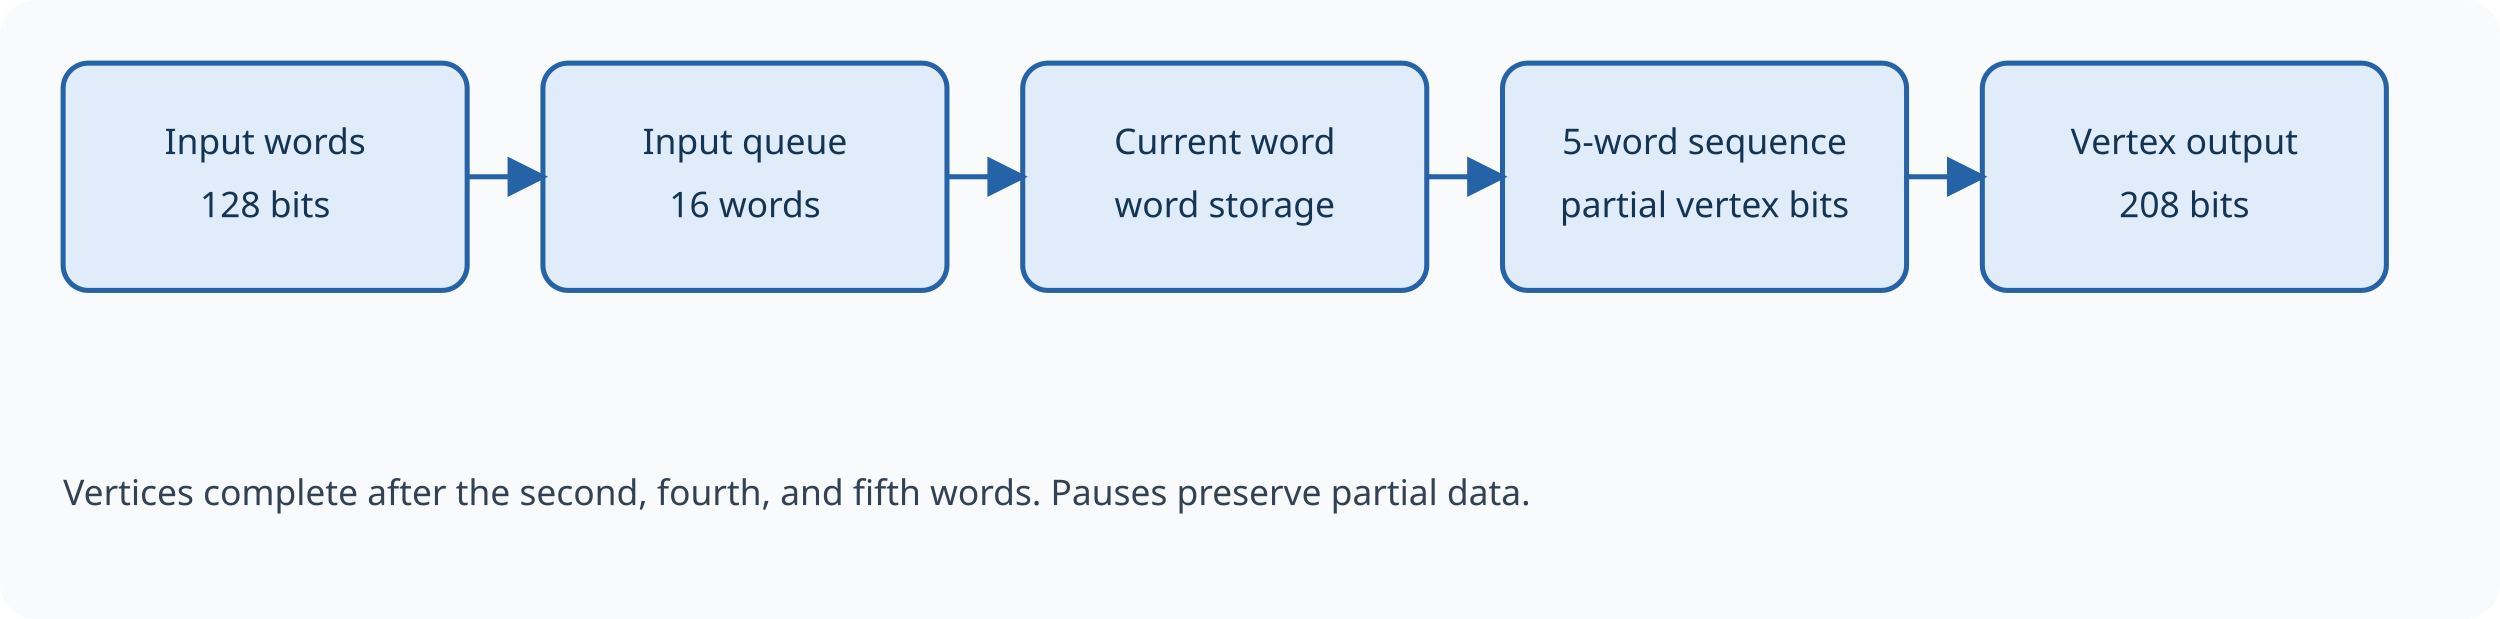
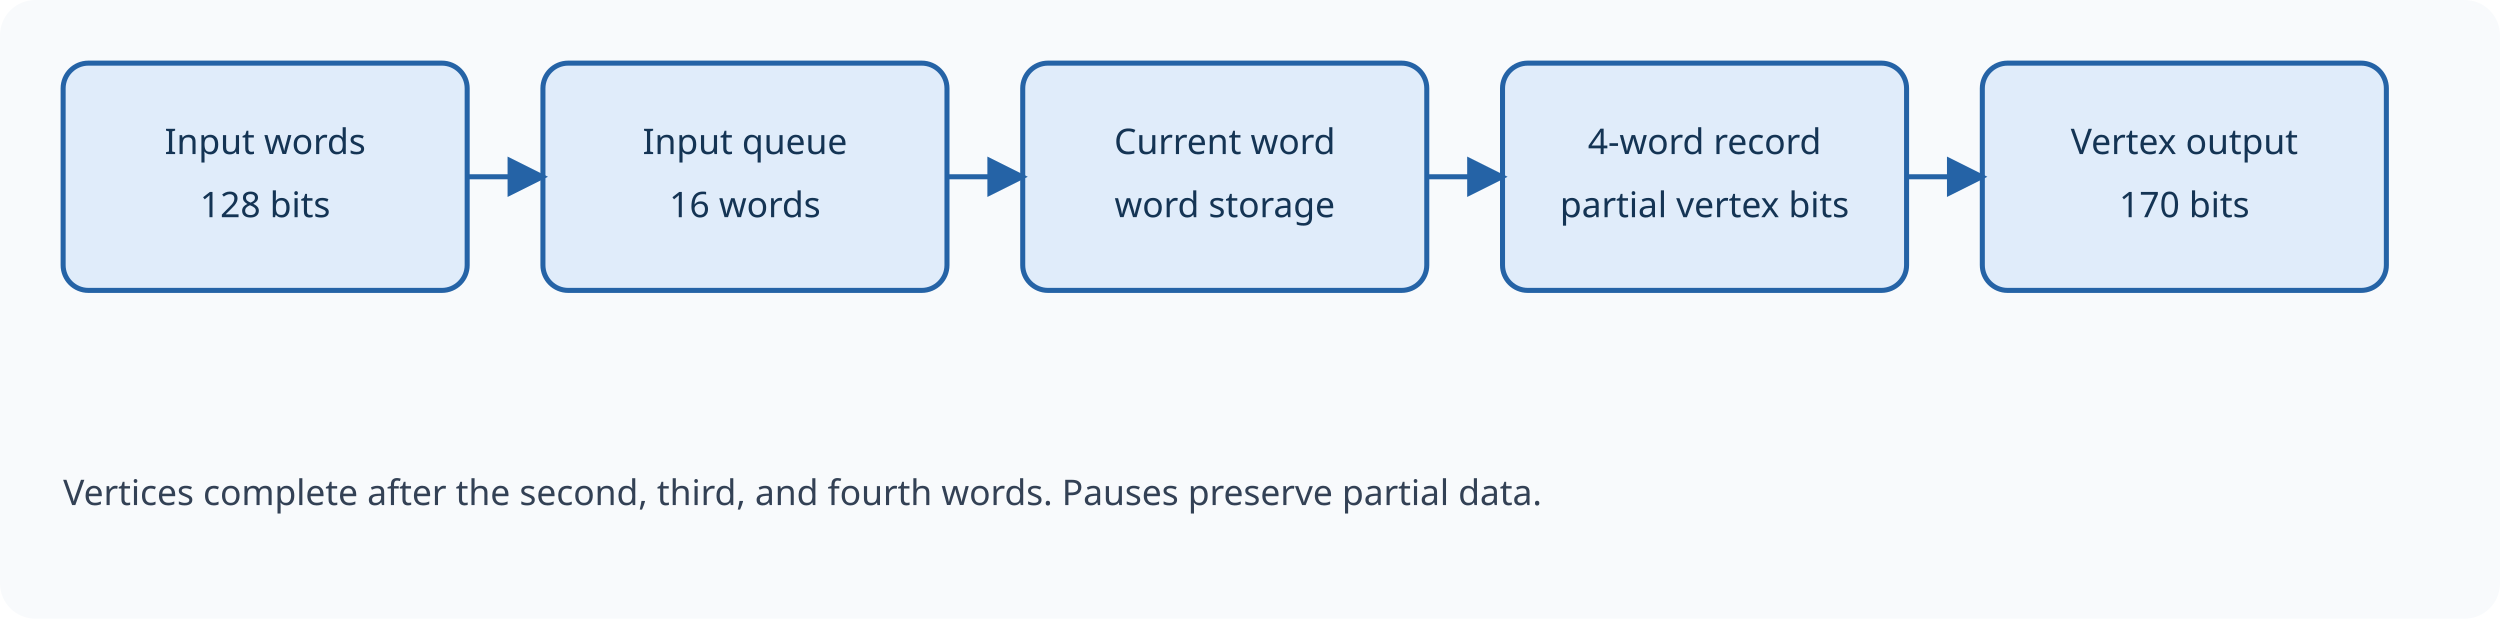
<svg xmlns="http://www.w3.org/2000/svg" viewBox="0 0 990 245" role="img">
  <defs>
    <marker id="arrow" markerWidth="8" markerHeight="8" refX="7" refY="4" orient="auto">
      <path d="M0,0 L8,4 L0,8 Z" fill="#2563a6" />
    </marker>
  </defs>
  <rect width="990" height="245" rx="14" fill="#f8fafc" />
  <rect x="25" y="25" width="160" height="90" rx="10" fill="#e0ecfa" stroke="#2563a6" stroke-width="2" />
  <text x="105" y="61" text-anchor="middle" font-family="sans-serif" font-size="14" fill="#143454">Input words</text>
  <text x="105" y="86" text-anchor="middle" font-family="sans-serif" font-size="14" fill="#143454">128 bits</text>
  <rect x="215" y="25" width="160" height="90" rx="10" fill="#e0ecfa" stroke="#2563a6" stroke-width="2" />
  <text x="295" y="61" text-anchor="middle" font-family="sans-serif" font-size="14" fill="#143454">Input queue</text>
  <text x="295" y="86" text-anchor="middle" font-family="sans-serif" font-size="14" fill="#143454">16 words</text>
  <rect x="405" y="25" width="160" height="90" rx="10" fill="#e0ecfa" stroke="#2563a6" stroke-width="2" />
  <text x="485" y="61" text-anchor="middle" font-family="sans-serif" font-size="14" fill="#143454">Current word</text>
  <text x="485" y="86" text-anchor="middle" font-family="sans-serif" font-size="14" fill="#143454">word storage</text>
  <rect x="595" y="25" width="160" height="90" rx="10" fill="#e0ecfa" stroke="#2563a6" stroke-width="2" />
-   <text x="675" y="61" text-anchor="middle" font-family="sans-serif" font-size="14" fill="#143454">5-word sequence</text>
+   <text x="675" y="61" text-anchor="middle" font-family="sans-serif" font-size="14" fill="#143454">4-word record</text>
  <text x="675" y="86" text-anchor="middle" font-family="sans-serif" font-size="14" fill="#143454">partial vertex bits</text>
  <rect x="785" y="25" width="160" height="90" rx="10" fill="#e0ecfa" stroke="#2563a6" stroke-width="2" />
  <text x="865" y="61" text-anchor="middle" font-family="sans-serif" font-size="14" fill="#143454">Vertex output</text>
-   <text x="865" y="86" text-anchor="middle" font-family="sans-serif" font-size="14" fill="#143454">208 bits</text>
+   <text x="865" y="86" text-anchor="middle" font-family="sans-serif" font-size="14" fill="#143454">170 bits</text>
  <path d="M 185 70 L 215 70" stroke="#2563a6" stroke-width="2" marker-end="url(#arrow)" />
  <path d="M 375 70 L 405 70" stroke="#2563a6" stroke-width="2" marker-end="url(#arrow)" />
  <path d="M 565 70 L 595 70" stroke="#2563a6" stroke-width="2" marker-end="url(#arrow)" />
  <path d="M 755 70 L 785 70" stroke="#2563a6" stroke-width="2" marker-end="url(#arrow)" />
-   <text x="25" y="200" font-family="sans-serif" font-size="14" fill="#334155">Vertices complete after the second, fourth, and fifth words. Pauses preserve partial data.</text>
+   <text x="25" y="200" font-family="sans-serif" font-size="14" fill="#334155">Vertices complete after the second, third, and fourth words. Pauses preserve partial data.</text>
</svg>
